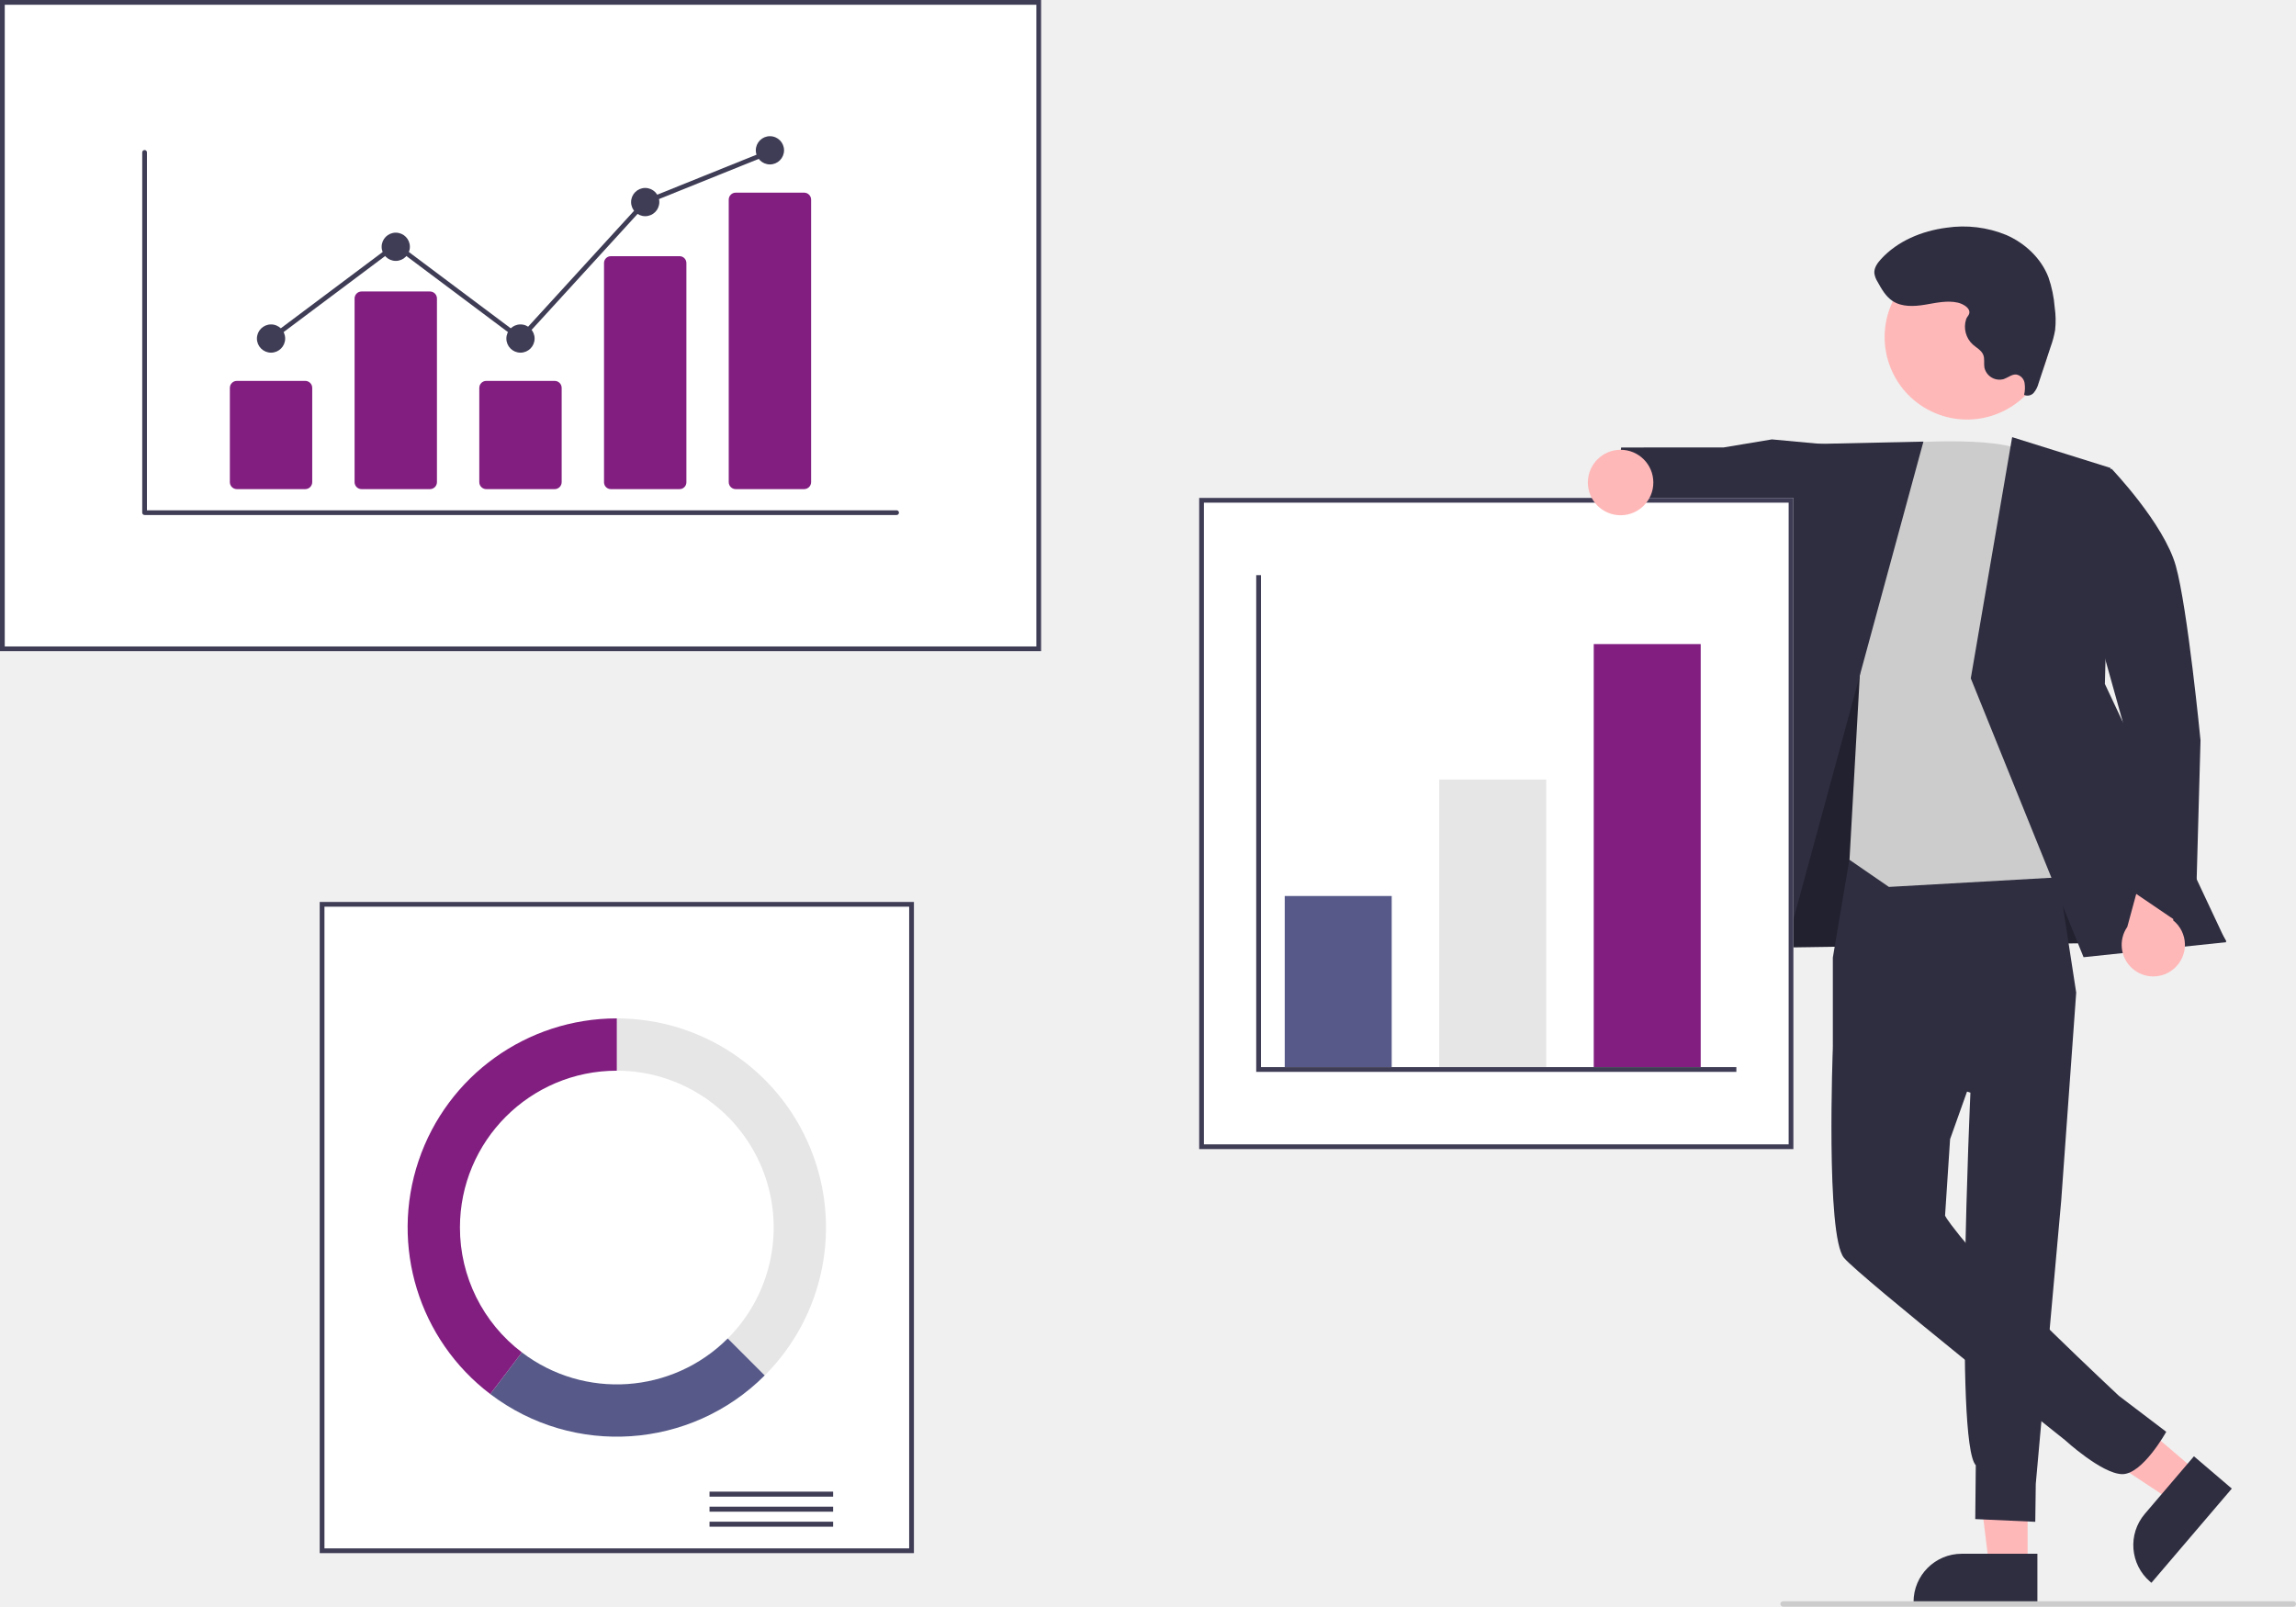
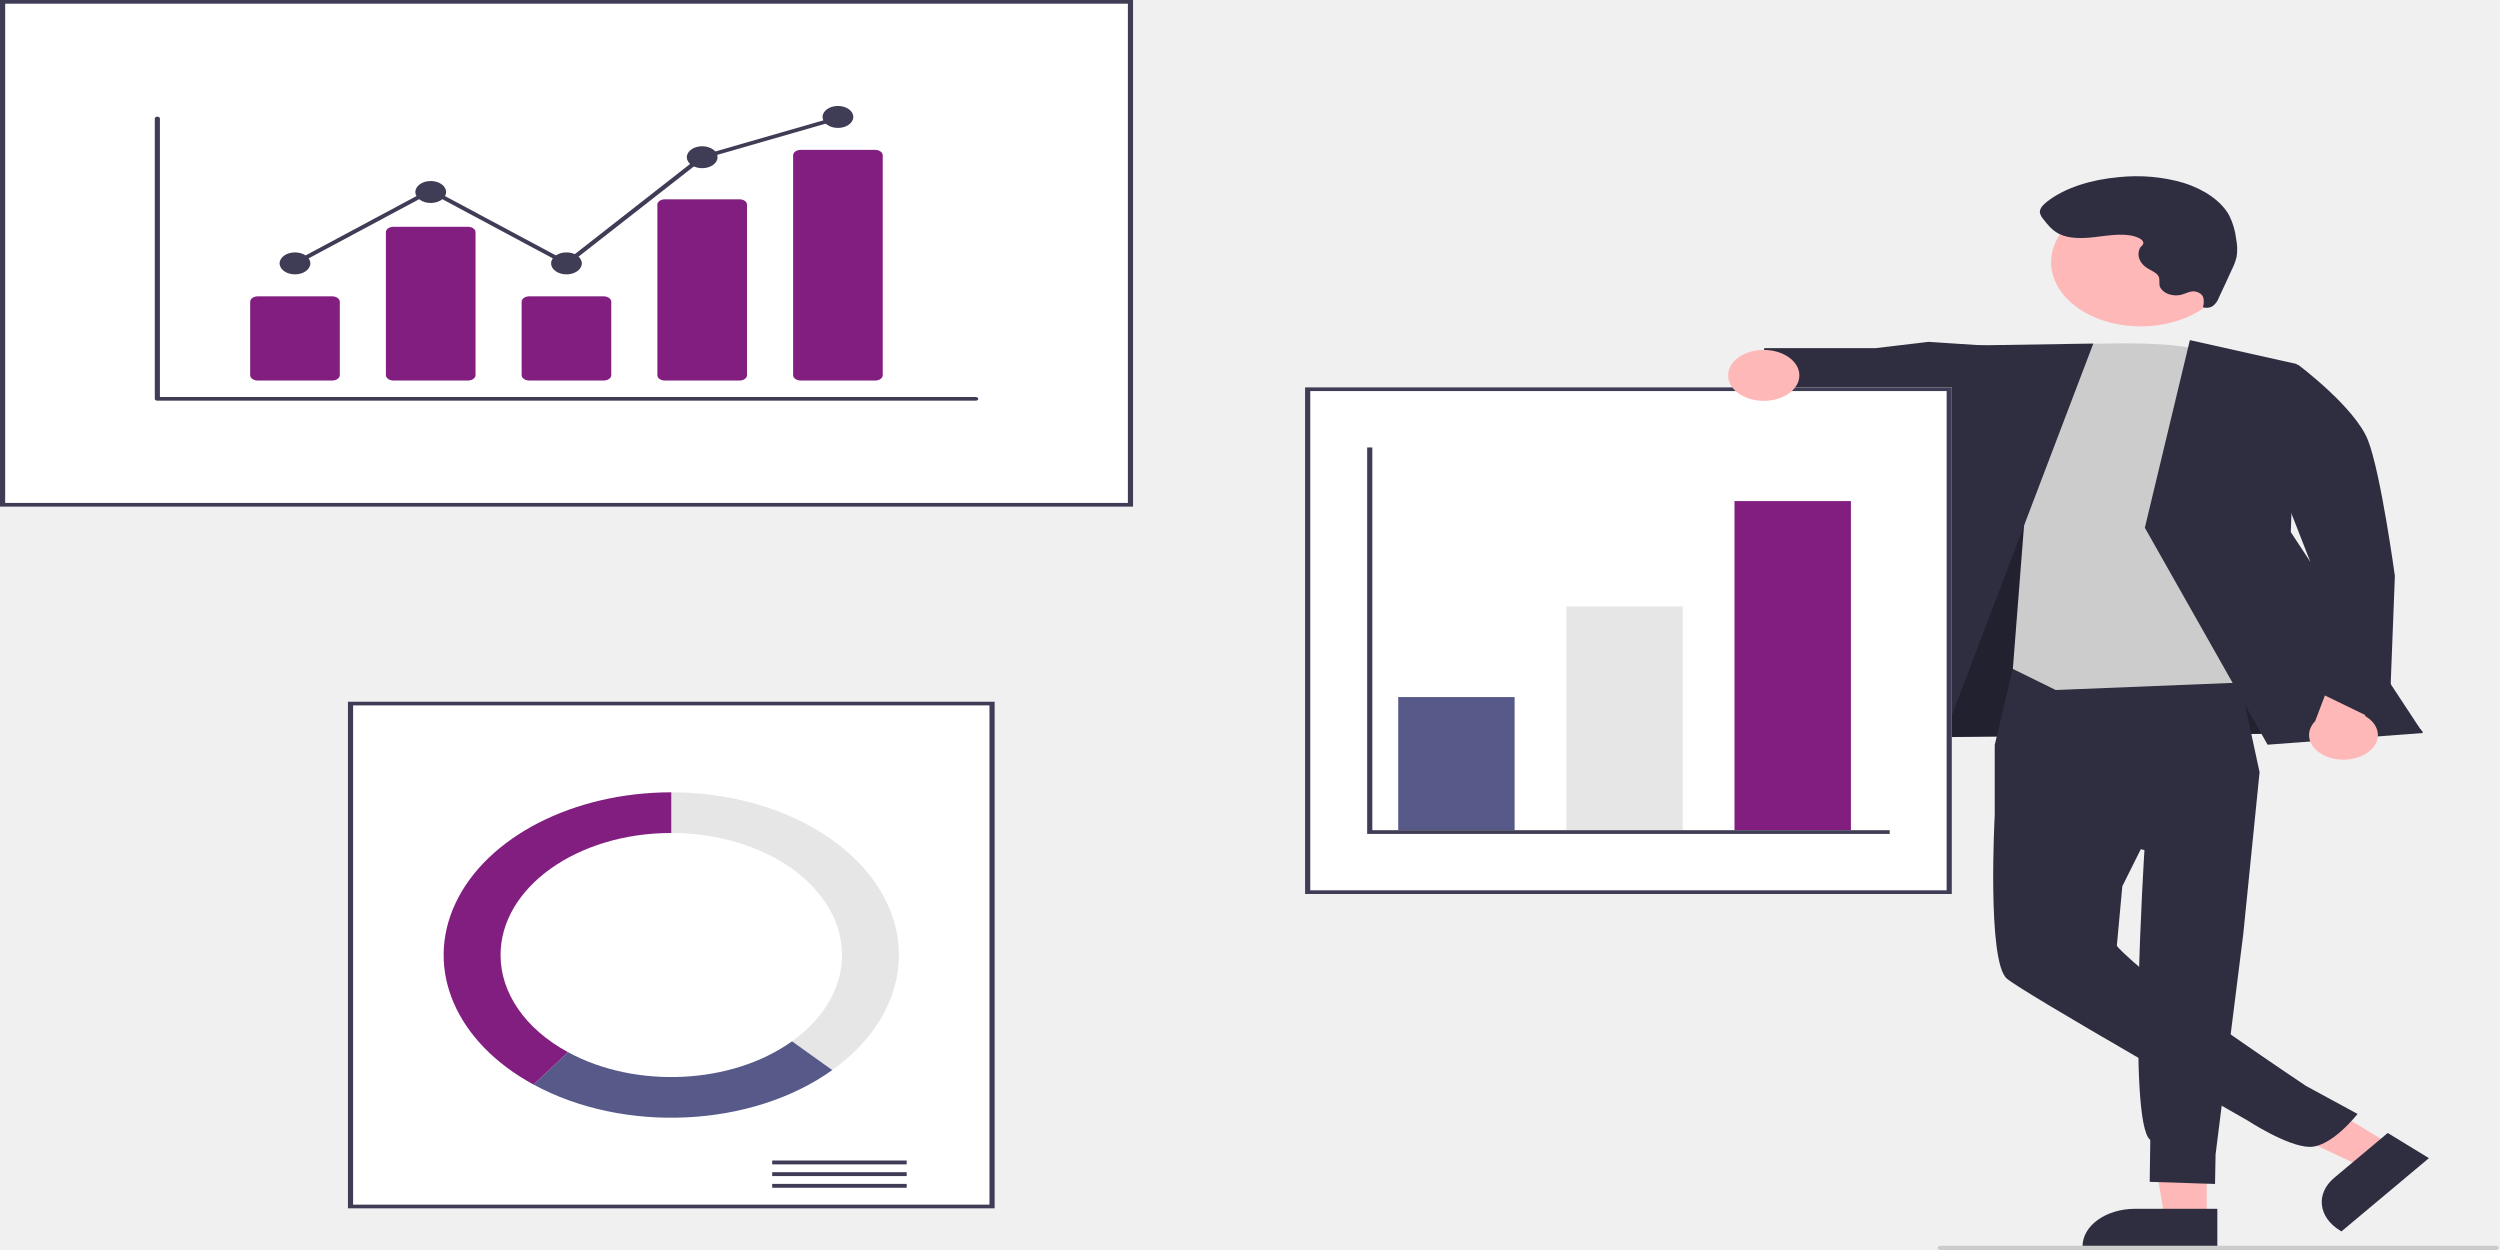
- <svg xmlns="http://www.w3.org/2000/svg" id="b2c7d13c-cf19-4853-8e1a-27f628056126" data-name="Layer 1" width="841.59" height="589" viewBox="0 0 841.59 589">
-   <polygon points="743.208 574.193 729.128 574.192 722.43 519.885 743.21 519.886 743.208 574.193" fill="#ffb8b8" />
-   <path d="M926.003,743.341l-45.399-.002V742.765A17.671,17.671,0,0,1,898.275,725.095h.001l27.728.001Z" transform="translate(-179.2049 -155.5)" fill="#2f2e41" />
-   <polygon points="805.349 539.578 796.21 550.289 750.55 520.133 764.039 504.326 805.349 539.578" fill="#ffb8b8" />
-   <path d="M997.267,701.206l-29.469,34.534-.437-.373a17.671,17.671,0,0,1-1.972-24.912l.001-.001,17.999-21.092Z" transform="translate(-179.2049 -155.5)" fill="#2f2e41" />
-   <polygon points="643.236 307.117 638.853 347.537 816.024 345.01 738.759 219.114 675.673 216.848 643.236 307.117" fill="#2f2e41" />
-   <polygon points="643.236 307.117 638.853 347.537 816.024 345.01 738.759 219.114 675.673 216.848 643.236 307.117" opacity="0.28" />
-   <path d="M857.28,469.556l-6.255,36.984v33.058L901.455,556.06s-5.904,128.404,1.967,136.583l-.193,19.742,22,1,.179-13.894L934.735,595.635l5.493-76.25-8.907-57.811Z" transform="translate(-179.2049 -155.5)" fill="#2f2e41" />
-   <path d="M896.35,501.392l-45.325,38.206s-2.653,68.932,4.084,77.016c5.786,6.943,81.038,66.832,81.038,66.832s13.374,12.268,20.869,12.464,16.213-15.525,16.213-15.525l-17.358-13.188S910.901,625.22,897.549,608.53c-5.389-6.737-5.389-7.41-5.389-7.41l1.841-28.014,18.525-51.991Z" transform="translate(-179.2049 -155.5)" fill="#2f2e41" />
-   <polygon points="669.024 162.885 649.482 161.079 631.756 164.033 594.222 164.045 591.024 191.249 625.277 198.914 633.624 194.823 668.419 208.08 669.024 162.885" fill="#2f2e41" />
-   <path d="M871.569,318.3s41.474-3.886,50.905,3.524,29.641,154.266,29.641,154.266l-80.545,4.546-14.44-9.935,4.099-73.317Z" transform="translate(-179.2049 -155.5)" fill="#ccc" />
-   <polygon points="705.024 161.885 659.275 162.889 616.622 355.62 650.305 363.031 705.024 161.885" fill="#2f2e41" />
-   <polygon points="737.546 160.256 773.583 171.535 771.536 250.722 816.024 345.396 763.725 350.905 722.386 248.675 737.546 160.256" fill="#2f2e41" />
-   <path d="M976.176,510.513a11.513,11.513,0,0,0-.436-17.649l7.25-25.291-14.295-8.154-9.737,35.86a11.576,11.576,0,0,0,17.218,15.234Z" transform="translate(-179.2049 -155.5)" fill="#ffb8b8" />
-   <path d="M931.905,329.234l21.323-1.85s19.143,20.022,23.498,35.524,9.071,64.005,9.071,64.005l-1.967,70.955L958.905,480.943l-1.672-61.031Z" transform="translate(-179.2049 -155.5)" fill="#2f2e41" />
-   <circle cx="900.239" cy="279.072" r="30.227" transform="translate(44.35273 779.6309) rotate(-61.33681)" fill="#ffb8b8" />
-   <path d="M896.869,266.453c-3.966-.916-8.083.099-12.099.757s-8.443.875-11.841-1.366c-2.509-1.655-4.052-4.393-5.501-7.027a8.088,8.088,0,0,1-1.183-3.101c-.171-1.948,1.069-3.725,2.384-5.172,6.112-6.718,15.044-10.396,24.051-11.564a41.554,41.554,0,0,1,21.961,2.682c6.837,2.999,12.715,8.491,15.403,15.456a43.895,43.895,0,0,1,2.301,11.038,32.97,32.97,0,0,1,.155,8.359,35.832,35.832,0,0,1-1.62,6.056l-4.453,13.446a8.859,8.859,0,0,1-1.751,3.466,3.029,3.029,0,0,1-3.547.777,11.04,11.04,0,0,0,.16-4.461,3.764,3.764,0,0,0-2.97-2.995c-1.641-.174-3.043,1.098-4.6,1.646a5.66,5.66,0,0,1-7.035-3.818q-.064-.215-.111-.436c-.246-1.537.167-3.183-.416-4.626-.683-1.691-2.493-2.578-3.853-3.793a8.869,8.869,0,0,1-2.433-9.217c.364-1.119,1.392-1.628,1.187-2.913C900.787,267.963,898.301,266.784,896.869,266.453Z" transform="translate(-179.2049 -155.5)" fill="#2f2e41" />
-   <path d="M560.817,394.225H179.205V155.5H560.817Z" transform="translate(-179.2049 -155.5)" fill="#fff" />
-   <path d="M560.817,394.225H179.205V155.5H560.817ZM180.947,392.483H559.074V157.243H180.947Z" transform="translate(-179.2049 -155.5)" fill="#3f3d56" />
-   <path d="M514.204,724.869H296.389V486.143H514.204Z" transform="translate(-179.2049 -155.5)" fill="#fff" />
-   <path d="M514.204,724.869H296.389V486.143H514.204Zm-216.072-1.743H512.462V487.886H298.132Z" transform="translate(-179.2049 -155.5)" fill="#3f3d56" />
-   <rect x="260.071" y="546.822" width="45.306" height="1.837" fill="#3f3d56" />
-   <rect x="260.071" y="552.332" width="45.306" height="1.837" fill="#3f3d56" />
-   <rect x="260.071" y="557.842" width="45.306" height="1.837" fill="#3f3d56" />
-   <path d="M405.297,528.835v19.168a57.503,57.503,0,0,1,40.661,98.164l13.554,13.554A76.671,76.671,0,0,0,405.297,528.835Z" transform="translate(-179.2049 -155.5)" fill="#e6e6e6" />
-   <path d="M459.511,659.72l-13.554-13.554a57.489,57.489,0,0,1-75.451,5.116l-11.601,15.265A76.669,76.669,0,0,0,459.511,659.72Z" transform="translate(-179.2049 -155.5)" fill="#575a89" />
-   <path d="M347.794,605.506a57.503,57.503,0,0,1,57.503-57.503V528.835a76.67,76.67,0,0,0-46.392,137.713l11.602-15.265A57.403,57.403,0,0,1,347.794,605.506Z" transform="translate(-179.2049 -155.5)" fill="#811e80" />
-   <path d="M836.57,576.755H618.755V338.029H836.57Z" transform="translate(-179.2049 -155.5)" fill="#fff" />
-   <path d="M836.57,576.755H618.755V338.029H836.57ZM620.498,575.012H834.828V339.771H620.498Z" transform="translate(-179.2049 -155.5)" fill="#3f3d56" />
-   <rect x="470.916" y="328.465" width="39.207" height="62.731" fill="#575a89" />
-   <rect x="527.548" y="285.773" width="39.207" height="105.422" fill="#e6e6e6" />
-   <rect x="584.18" y="236.112" width="39.207" height="155.084" fill="#811e80" />
-   <polygon points="636.455 392.939 460.461 392.939 460.461 210.845 462.203 210.845 462.203 391.196 636.455 391.196 636.455 392.939" fill="#3f3d56" />
-   <circle cx="594.024" cy="176.885" r="12" fill="#ffb8b8" />
-   <path d="M1019.795,744.5h-187a1,1,0,0,1,0-2h187a1,1,0,0,1,0,2Z" transform="translate(-179.2049 -155.5)" fill="#ccc" />
-   <path d="M507.82,344.299H232.202a.863.863,0,0,1-.863-.863V211.332a.863.863,0,0,1,1.725,0V342.573H507.82a.863.863,0,1,1,0,1.725Z" transform="translate(-179.2049 -155.5)" fill="#3f3d56" />
-   <path d="M291.089,334.81H266.021a2.563,2.563,0,0,1-2.561-2.56V297.693a2.563,2.563,0,0,1,2.561-2.56h25.069a2.563,2.563,0,0,1,2.561,2.56v34.557A2.563,2.563,0,0,1,291.089,334.81Z" transform="translate(-179.2049 -155.5)" fill="#811e80" />
-   <path d="M336.805,334.81H311.736a2.563,2.563,0,0,1-2.561-2.56V264.916a2.563,2.563,0,0,1,2.561-2.56H336.805a2.563,2.563,0,0,1,2.561,2.56v67.334A2.563,2.563,0,0,1,336.805,334.81Z" transform="translate(-179.2049 -155.5)" fill="#811e80" />
-   <path d="M382.521,334.81H357.452a2.563,2.563,0,0,1-2.561-2.56V297.693a2.563,2.563,0,0,1,2.561-2.56h25.069a2.563,2.563,0,0,1,2.561,2.56v34.557A2.563,2.563,0,0,1,382.521,334.81Z" transform="translate(-179.2049 -155.5)" fill="#811e80" />
-   <path d="M428.236,334.81H403.168a2.507,2.507,0,0,1-2.561-2.444V251.861a2.507,2.507,0,0,1,2.561-2.444h25.069a2.507,2.507,0,0,1,2.561,2.444v80.505A2.507,2.507,0,0,1,428.236,334.81Z" transform="translate(-179.2049 -155.5)" fill="#811e80" />
-   <path d="M473.952,334.81H448.883a2.563,2.563,0,0,1-2.561-2.56V228.688a2.563,2.563,0,0,1,2.561-2.56h25.069a2.563,2.563,0,0,1,2.561,2.56V332.25A2.563,2.563,0,0,1,473.952,334.81Z" transform="translate(-179.2049 -155.5)" fill="#811e80" />
-   <circle cx="99.35" cy="124.107" r="5.175" fill="#3f3d56" />
-   <circle cx="145.066" cy="90.467" r="5.175" fill="#3f3d56" />
-   <circle cx="190.781" cy="124.107" r="5.175" fill="#3f3d56" />
-   <circle cx="236.497" cy="74.078" r="5.175" fill="#3f3d56" />
-   <circle cx="282.213" cy="55.102" r="5.175" fill="#3f3d56" />
-   <polygon points="190.89 125.266 145.066 90.943 99.867 124.797 98.833 123.416 145.066 88.787 190.672 122.947 235.993 73.352 236.175 73.278 281.89 54.858 282.535 56.459 237.001 74.805 190.89 125.266" fill="#3f3d56" />
+ <svg xmlns="http://www.w3.org/2000/svg" xmlns:xlink="http://www.w3.org/1999/xlink" width="400pt" height="200pt" viewBox="0 0 400 200" version="1.1">
+   <defs>
+     <filter id="alpha" filterUnits="objectBoundingBox" x="0%" y="0%" width="100%" height="100%">
+       <feColorMatrix type="matrix" in="SourceGraphic" values="0 0 0 0 1 0 0 0 0 1 0 0 0 0 1 0 0 0 1 0" />
+     </filter>
+     <mask id="mask0">
+       <g filter="url(#alpha)">
+         <rect x="0" y="0" width="400" height="200" style="fill:rgb(0%,0%,0%);fill-opacity:0.278;stroke:none;" />
+       </g>
+     </mask>
+     <clipPath id="clip1">
+       <rect x="0" y="0" width="400" height="200" />
+     </clipPath>
+     <g id="surface5" clip-path="url(#clip1)">
+       <path style=" stroke:none;fill-rule:nonzero;fill:rgb(0%,0%,0%);fill-opacity:1;" d="M 305.574 104.285 L 303.492 118.008 L 387.66 117.152 L 350.953 74.402 L 320.984 73.633 Z M 305.574 104.285 " />
+     </g>
+   </defs>
+   <g id="surface1">
+     <path style=" stroke:none;fill-rule:nonzero;fill:rgb(100%,72.157%,72.157%);fill-opacity:1;" d="M 353.066 194.973 L 346.379 194.973 L 343.195 176.531 L 353.07 176.531 Z M 353.066 194.973 " />
+     <path style=" stroke:none;fill-rule:nonzero;fill:rgb(18.431%,18.039%,25.49%);fill-opacity:1;" d="M 354.773 199.605 L 333.207 199.605 L 333.207 199.41 C 333.207 196.098 336.965 193.41 341.602 193.41 L 354.773 193.41 Z M 354.773 199.605 " />
+     <path style=" stroke:none;fill-rule:nonzero;fill:rgb(100%,72.157%,72.157%);fill-opacity:1;" d="M 382.59 183.219 L 378.246 186.855 L 356.555 176.617 L 362.965 171.25 Z M 382.59 183.219 " />
+     <path style=" stroke:none;fill-rule:nonzero;fill:rgb(18.431%,18.039%,25.49%);fill-opacity:1;" d="M 388.629 185.301 L 374.629 197.027 L 374.422 196.898 C 370.895 194.746 370.477 190.961 373.484 188.441 L 382.035 181.277 Z M 388.629 185.301 " />
+     <path style=" stroke:none;fill-rule:nonzero;fill:rgb(18.431%,18.039%,25.49%);fill-opacity:1;" d="M 305.574 104.285 L 303.492 118.008 L 387.66 117.152 L 350.953 74.402 L 320.984 73.633 Z M 305.574 104.285 " />
+     <use xlink:href="#surface5" mask="url(#mask0)" />
+     <path style=" stroke:none;fill-rule:nonzero;fill:rgb(18.431%,18.039%,25.49%);fill-opacity:1;" d="M 322.125 106.641 L 319.156 119.199 L 319.156 130.426 L 343.113 136.012 C 343.113 136.012 340.309 179.613 344.047 182.391 L 343.953 189.094 L 354.406 189.434 L 354.492 184.715 L 358.922 149.453 L 361.531 123.559 L 357.301 103.93 Z M 322.125 106.641 " />
+     <path style=" stroke:none;fill-rule:nonzero;fill:rgb(18.431%,18.039%,25.49%);fill-opacity:1;" d="M 340.688 117.449 L 319.156 130.426 C 319.156 130.426 317.895 153.832 321.094 156.574 C 323.844 158.934 359.594 179.27 359.594 179.27 C 359.594 179.27 365.945 183.434 369.508 183.5 C 373.066 183.566 377.207 178.23 377.207 178.23 L 368.961 173.75 C 368.961 173.75 347.598 159.496 341.258 153.832 C 338.695 151.543 338.695 151.312 338.695 151.312 L 339.57 141.801 L 348.371 124.148 Z M 340.688 117.449 " />
+     <path style=" stroke:none;fill-rule:nonzero;fill:rgb(18.431%,18.039%,25.49%);fill-opacity:1;" d="M 317.824 55.309 L 308.543 54.695 L 300.121 55.699 L 282.289 55.703 L 280.773 64.941 L 297.043 67.543 L 301.008 66.152 L 317.539 70.656 Z M 317.824 55.309 " />
+     <path style=" stroke:none;fill-rule:nonzero;fill:rgb(80%,80%,80%);fill-opacity:1;" d="M 328.914 55.281 C 328.914 55.281 348.617 53.961 353.098 56.477 C 357.578 58.992 367.18 108.859 367.18 108.859 L 328.914 110.402 L 322.055 107.027 L 324 82.133 Z M 328.914 55.281 " />
+     <path style=" stroke:none;fill-rule:nonzero;fill:rgb(18.431%,18.039%,25.49%);fill-opacity:1;" d="M 334.93 54.969 L 313.195 55.309 L 292.934 120.754 L 308.934 123.27 Z M 334.93 54.969 " />
+     <path style=" stroke:none;fill-rule:nonzero;fill:rgb(18.431%,18.039%,25.49%);fill-opacity:1;" d="M 350.379 54.418 L 367.496 58.246 L 366.527 85.137 L 387.66 117.281 L 362.816 119.152 L 343.176 84.441 Z M 350.379 54.418 " />
+     <path style=" stroke:none;fill-rule:nonzero;fill:rgb(100%,72.157%,72.157%);fill-opacity:1;" d="M 378.609 120.547 C 379.824 119.781 380.504 118.672 380.461 117.516 C 380.422 116.359 379.668 115.277 378.402 114.555 L 381.844 105.969 L 375.055 103.199 L 370.43 115.375 C 368.84 117.012 369.219 119.238 371.305 120.559 C 373.391 121.879 376.527 121.875 378.609 120.547 Z M 378.609 120.547 " />
+     <path style=" stroke:none;fill-rule:nonzero;fill:rgb(18.431%,18.039%,25.49%);fill-opacity:1;" d="M 357.578 58.992 L 367.707 58.363 C 367.707 58.363 376.801 65.164 378.871 70.426 C 380.938 75.691 383.18 92.16 383.18 92.16 L 382.246 116.254 L 370.402 110.508 L 369.609 89.785 Z M 357.578 58.992 " />
+     <path style=" stroke:none;fill-rule:nonzero;fill:rgb(100%,72.157%,72.157%);fill-opacity:1;" d="M 349.422 32.953 C 356.379 35.672 358.938 41.91 355.133 46.883 C 351.328 51.855 342.605 53.684 335.645 50.965 C 328.688 48.246 326.129 42.012 329.934 37.035 C 333.738 32.062 342.465 30.234 349.422 32.953 Z M 349.422 32.953 " />
+     <path style=" stroke:none;fill-rule:nonzero;fill:rgb(18.431%,18.039%,25.49%);fill-opacity:1;" d="M 340.934 37.676 C 339.051 37.363 337.094 37.707 335.184 37.934 C 333.277 38.156 331.176 38.23 329.559 37.469 C 328.367 36.906 327.637 35.977 326.945 35.082 C 326.66 34.762 326.469 34.406 326.383 34.031 C 326.305 33.367 326.891 32.766 327.516 32.273 C 330.422 29.992 334.664 28.742 338.941 28.348 C 342.473 27.973 346.078 28.285 349.375 29.258 C 352.625 30.277 355.418 32.141 356.691 34.504 C 357.281 35.715 357.648 36.977 357.785 38.254 C 357.98 39.195 358.004 40.148 357.859 41.094 C 357.688 41.793 357.43 42.48 357.09 43.148 L 354.977 47.715 C 354.824 48.145 354.539 48.547 354.145 48.891 C 353.727 49.238 353.039 49.344 352.457 49.156 C 352.629 48.66 352.652 48.145 352.535 47.641 C 352.398 47.129 351.84 46.723 351.121 46.625 C 350.344 46.562 349.676 46.996 348.938 47.184 C 347.516 47.484 346.016 46.902 345.594 45.887 C 345.574 45.836 345.559 45.789 345.543 45.738 C 345.426 45.215 345.621 44.656 345.344 44.168 C 345.02 43.594 344.16 43.293 343.516 42.879 C 342.312 42.086 341.859 40.863 342.359 39.75 C 342.531 39.371 343.02 39.195 342.922 38.762 C 342.793 38.188 341.613 37.789 340.934 37.676 Z M 340.934 37.676 " />
+     <path style=" stroke:none;fill-rule:nonzero;fill:rgb(100%,100%,100%);fill-opacity:1;" d="M 181.289 81.062 L 0 81.062 L 0 0 L 181.289 0 Z M 181.289 81.062 " />
+     <path style=" stroke:none;fill-rule:nonzero;fill:rgb(24.706%,23.922%,33.725%);fill-opacity:1;" d="M 181.289 81.062 L 0 81.062 L 0 0 L 181.289 0 Z M 0.828 80.469 L 180.461 80.469 L 180.461 0.59 L 0.828 0.59 Z M 0.828 80.469 " />
+     <path style=" stroke:none;fill-rule:nonzero;fill:rgb(100%,100%,100%);fill-opacity:1;" d="M 159.145 193.336 L 55.668 193.336 L 55.668 112.273 L 159.145 112.273 Z M 159.145 193.336 " />
+     <path style=" stroke:none;fill-rule:nonzero;fill:rgb(24.706%,23.922%,33.725%);fill-opacity:1;" d="M 159.145 193.336 L 55.668 193.336 L 55.668 112.273 L 159.145 112.273 Z M 56.496 192.742 L 158.316 192.742 L 158.316 112.863 L 56.496 112.863 Z M 56.496 192.742 " />
+     <path style=" stroke:none;fill-rule:nonzero;fill:rgb(24.706%,23.922%,33.725%);fill-opacity:1;" d="M 123.551 185.68 L 145.07 185.68 L 145.07 186.301 L 123.551 186.301 Z M 123.551 185.68 " />
+     <path style=" stroke:none;fill-rule:nonzero;fill:rgb(24.706%,23.922%,33.725%);fill-opacity:1;" d="M 123.551 187.551 L 145.07 187.551 L 145.07 188.172 L 123.551 188.172 Z M 123.551 187.551 " />
+     <path style=" stroke:none;fill-rule:nonzero;fill:rgb(24.706%,23.922%,33.725%);fill-opacity:1;" d="M 123.551 189.422 L 145.07 189.422 L 145.07 190.043 L 123.551 190.043 Z M 123.551 189.422 " />
+     <path style=" stroke:none;fill-rule:nonzero;fill:rgb(90.196%,90.196%,90.196%);fill-opacity:1;" d="M 107.406 126.77 L 107.406 133.277 C 118.457 133.277 128.418 138.035 132.645 145.332 C 136.875 152.629 134.535 161.027 126.723 166.609 L 133.164 171.211 C 143.578 163.766 146.695 152.57 141.059 142.84 C 135.422 133.113 122.141 126.77 107.406 126.77 Z M 107.406 126.77 " />
+     <path style=" stroke:none;fill-rule:nonzero;fill:rgb(34.118%,35.294%,53.725%);fill-opacity:1;" d="M 133.164 171.211 L 126.723 166.609 C 117.066 173.516 101.754 174.258 90.879 168.348 L 85.367 173.531 C 99.871 181.41 120.281 180.418 133.164 171.211 Z M 133.164 171.211 " />
+     <path style=" stroke:none;fill-rule:nonzero;fill:rgb(50.588%,11.765%,50.196%);fill-opacity:1;" d="M 80.09 152.805 C 80.09 142.02 92.32 133.277 107.406 133.277 L 107.406 126.77 C 91.773 126.77 77.883 133.902 72.891 144.492 C 67.898 155.082 72.922 166.77 85.367 173.531 L 90.879 168.348 C 84.078 164.66 80.082 158.906 80.09 152.805 Z M 80.09 152.805 " />
+     <path style=" stroke:none;fill-rule:nonzero;fill:rgb(100%,100%,100%);fill-opacity:1;" d="M 312.289 143.039 L 208.812 143.039 L 208.812 61.98 L 312.289 61.98 Z M 312.289 143.039 " />
+     <path style=" stroke:none;fill-rule:nonzero;fill:rgb(24.706%,23.922%,33.725%);fill-opacity:1;" d="M 312.289 143.039 L 208.812 143.039 L 208.812 61.98 L 312.289 61.98 Z M 209.641 142.449 L 311.461 142.449 L 311.461 62.57 L 209.641 62.57 Z M 209.641 142.449 " />
+     <path style=" stroke:none;fill-rule:nonzero;fill:rgb(34.118%,35.294%,53.725%);fill-opacity:1;" d="M 223.715 111.531 L 242.34 111.531 L 242.34 132.832 L 223.715 132.832 Z M 223.715 111.531 " />
+     <path style=" stroke:none;fill-rule:nonzero;fill:rgb(90.196%,90.196%,90.196%);fill-opacity:1;" d="M 250.617 97.035 L 269.242 97.035 L 269.242 132.832 L 250.617 132.832 Z M 250.617 97.035 " />
+     <path style=" stroke:none;fill-rule:nonzero;fill:rgb(50.588%,11.765%,50.196%);fill-opacity:1;" d="M 277.52 80.172 L 296.145 80.172 L 296.145 132.832 L 277.52 132.832 Z M 277.52 80.172 " />
+     <path style=" stroke:none;fill-rule:nonzero;fill:rgb(24.706%,23.922%,33.725%);fill-opacity:1;" d="M 302.355 133.426 L 218.746 133.426 L 218.746 71.594 L 219.574 71.594 L 219.574 132.832 L 302.355 132.832 Z M 302.355 133.426 " />
+     <path style=" stroke:none;fill-rule:nonzero;fill:rgb(100%,72.157%,72.157%);fill-opacity:1;" d="M 287.898 60.062 C 287.898 62.312 285.344 64.137 282.195 64.137 C 279.047 64.137 276.496 62.312 276.496 60.062 C 276.496 57.812 279.047 55.988 282.195 55.988 C 285.344 55.988 287.898 57.812 287.898 60.062 Z M 287.898 60.062 " />
+     <path style=" stroke:none;fill-rule:nonzero;fill:rgb(80%,80%,80%);fill-opacity:1;" d="M 399.332 200 L 310.496 200 C 310.23 200 310.02 199.848 310.02 199.66 C 310.02 199.473 310.23 199.32 310.496 199.32 L 399.332 199.32 C 399.594 199.32 399.805 199.473 399.805 199.66 C 399.805 199.848 399.594 200 399.332 200 Z M 399.332 200 " />
+     <path style=" stroke:none;fill-rule:nonzero;fill:rgb(24.706%,23.922%,33.725%);fill-opacity:1;" d="M 156.113 64.109 L 25.176 64.109 C 24.949 64.109 24.766 63.977 24.766 63.816 L 24.766 18.957 C 24.766 18.797 24.949 18.664 25.176 18.664 C 25.402 18.664 25.586 18.797 25.586 18.957 L 25.586 63.523 L 156.113 63.523 C 156.258 63.523 156.395 63.578 156.469 63.668 C 156.543 63.758 156.543 63.871 156.469 63.961 C 156.395 64.055 156.258 64.109 156.113 64.109 Z M 156.113 64.109 " />
+     <path style=" stroke:none;fill-rule:nonzero;fill:rgb(50.588%,11.765%,50.196%);fill-opacity:1;" d="M 53.152 60.887 L 41.242 60.887 C 40.57 60.887 40.027 60.496 40.027 60.016 L 40.027 48.281 C 40.027 47.805 40.57 47.414 41.242 47.414 L 53.152 47.414 C 53.824 47.414 54.367 47.805 54.367 48.281 L 54.367 60.016 C 54.367 60.496 53.824 60.887 53.152 60.887 Z M 53.152 60.887 " />
+     <path style=" stroke:none;fill-rule:nonzero;fill:rgb(50.588%,11.765%,50.196%);fill-opacity:1;" d="M 74.871 60.887 L 62.961 60.887 C 62.289 60.887 61.746 60.496 61.742 60.016 L 61.742 37.152 C 61.746 36.672 62.289 36.285 62.961 36.285 L 74.871 36.285 C 75.539 36.285 76.086 36.672 76.086 37.152 L 76.086 60.016 C 76.086 60.496 75.539 60.887 74.871 60.887 Z M 74.871 60.887 " />
+     <path style=" stroke:none;fill-rule:nonzero;fill:rgb(50.588%,11.765%,50.196%);fill-opacity:1;" d="M 96.586 60.887 L 84.68 60.887 C 84.008 60.887 83.461 60.496 83.461 60.016 L 83.461 48.281 C 83.461 47.805 84.008 47.414 84.68 47.414 L 96.586 47.414 C 97.258 47.414 97.801 47.805 97.805 48.281 L 97.805 60.016 C 97.801 60.496 97.258 60.887 96.586 60.887 Z M 96.586 60.887 " />
+     <path style=" stroke:none;fill-rule:nonzero;fill:rgb(50.588%,11.765%,50.196%);fill-opacity:1;" d="M 118.305 60.887 L 106.395 60.887 C 105.738 60.898 105.195 60.523 105.18 60.055 L 105.18 32.719 C 105.195 32.25 105.738 31.879 106.395 31.891 L 118.305 31.891 C 118.961 31.879 119.504 32.25 119.52 32.719 L 119.52 60.055 C 119.504 60.523 118.961 60.898 118.305 60.887 Z M 118.305 60.887 " />
+     <path style=" stroke:none;fill-rule:nonzero;fill:rgb(50.588%,11.765%,50.196%);fill-opacity:1;" d="M 140.023 60.887 L 128.113 60.887 C 127.441 60.887 126.898 60.496 126.898 60.016 L 126.898 24.852 C 126.898 24.371 127.441 23.984 128.113 23.98 L 140.023 23.98 C 140.695 23.984 141.238 24.371 141.238 24.852 L 141.238 60.016 C 141.238 60.496 140.695 60.887 140.023 60.887 Z M 140.023 60.887 " />
+     <path style=" stroke:none;fill-rule:nonzero;fill:rgb(24.706%,23.922%,33.725%);fill-opacity:1;" d="M 49.656 42.141 C 49.656 43.113 48.555 43.898 47.195 43.898 C 45.84 43.898 44.738 43.113 44.738 42.141 C 44.738 41.172 45.84 40.383 47.195 40.383 C 48.555 40.383 49.656 41.172 49.656 42.141 Z M 49.656 42.141 " />
+     <path style=" stroke:none;fill-rule:nonzero;fill:rgb(24.706%,23.922%,33.725%);fill-opacity:1;" d="M 71.375 30.719 C 71.375 31.688 70.273 32.477 68.914 32.477 C 67.559 32.477 66.457 31.688 66.457 30.719 C 66.457 29.75 67.559 28.961 68.914 28.961 C 70.273 28.961 71.375 29.75 71.375 30.719 Z M 71.375 30.719 " />
+     <path style=" stroke:none;fill-rule:nonzero;fill:rgb(24.706%,23.922%,33.725%);fill-opacity:1;" d="M 93.09 42.141 C 93.09 43.113 91.992 43.898 90.633 43.898 C 89.273 43.898 88.176 43.113 88.176 42.141 C 88.176 41.172 89.273 40.383 90.633 40.383 C 91.992 40.383 93.09 41.172 93.09 42.141 Z M 93.09 42.141 " />
+     <path style=" stroke:none;fill-rule:nonzero;fill:rgb(24.706%,23.922%,33.725%);fill-opacity:1;" d="M 114.809 25.152 C 114.809 26.125 113.707 26.91 112.352 26.91 C 110.992 26.91 109.891 26.125 109.891 25.152 C 109.891 24.184 110.992 23.398 112.352 23.398 C 113.707 23.398 114.809 24.184 114.809 25.152 Z M 114.809 25.152 " />
+     <path style=" stroke:none;fill-rule:nonzero;fill:rgb(24.706%,23.922%,33.725%);fill-opacity:1;" d="M 136.527 18.711 C 136.527 19.68 135.426 20.469 134.066 20.469 C 132.711 20.469 131.609 19.68 131.609 18.711 C 131.609 17.738 132.711 16.953 134.066 16.953 C 135.426 16.953 136.527 17.738 136.527 18.711 Z M 136.527 18.711 " />
+     <path style=" stroke:none;fill-rule:nonzero;fill:rgb(24.706%,23.922%,33.725%);fill-opacity:1;" d="M 90.684 42.535 L 68.914 30.879 L 47.441 42.375 L 46.953 41.906 L 68.914 30.148 L 90.582 41.746 L 112.109 24.906 L 112.195 24.883 L 133.914 18.629 L 134.223 19.172 L 112.59 25.402 Z M 90.684 42.535 " />
+   </g>
</svg>
